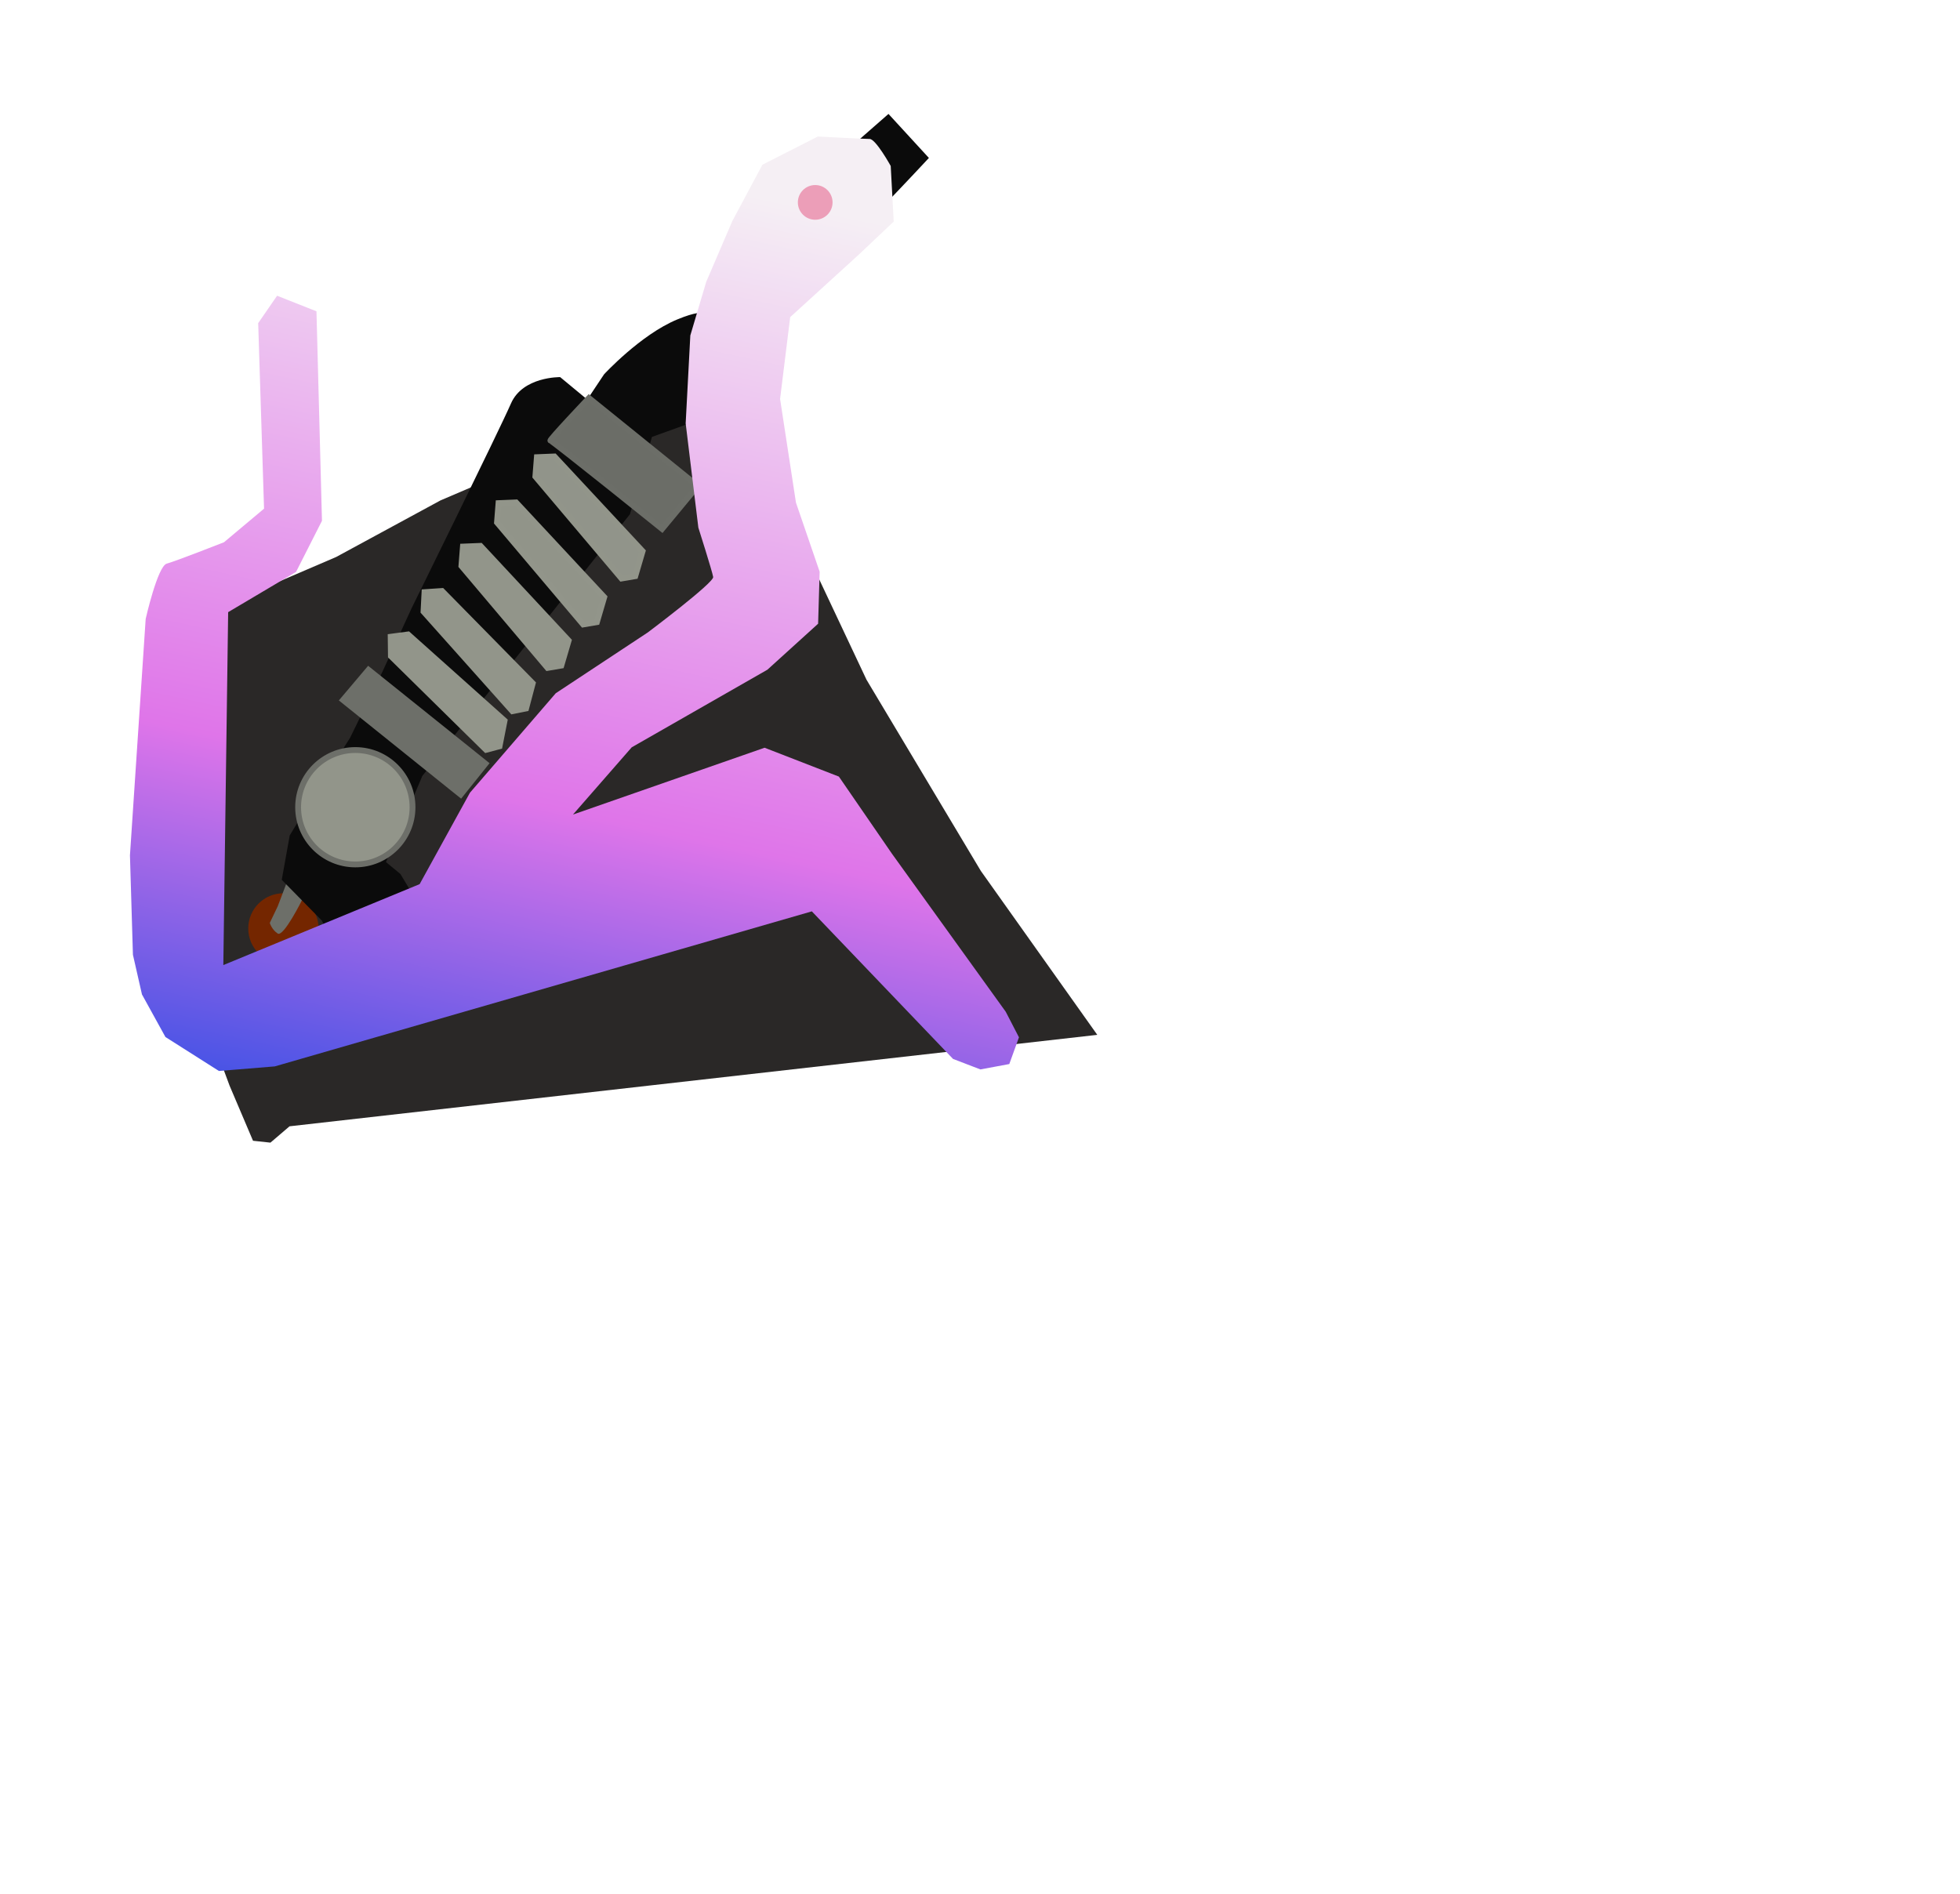
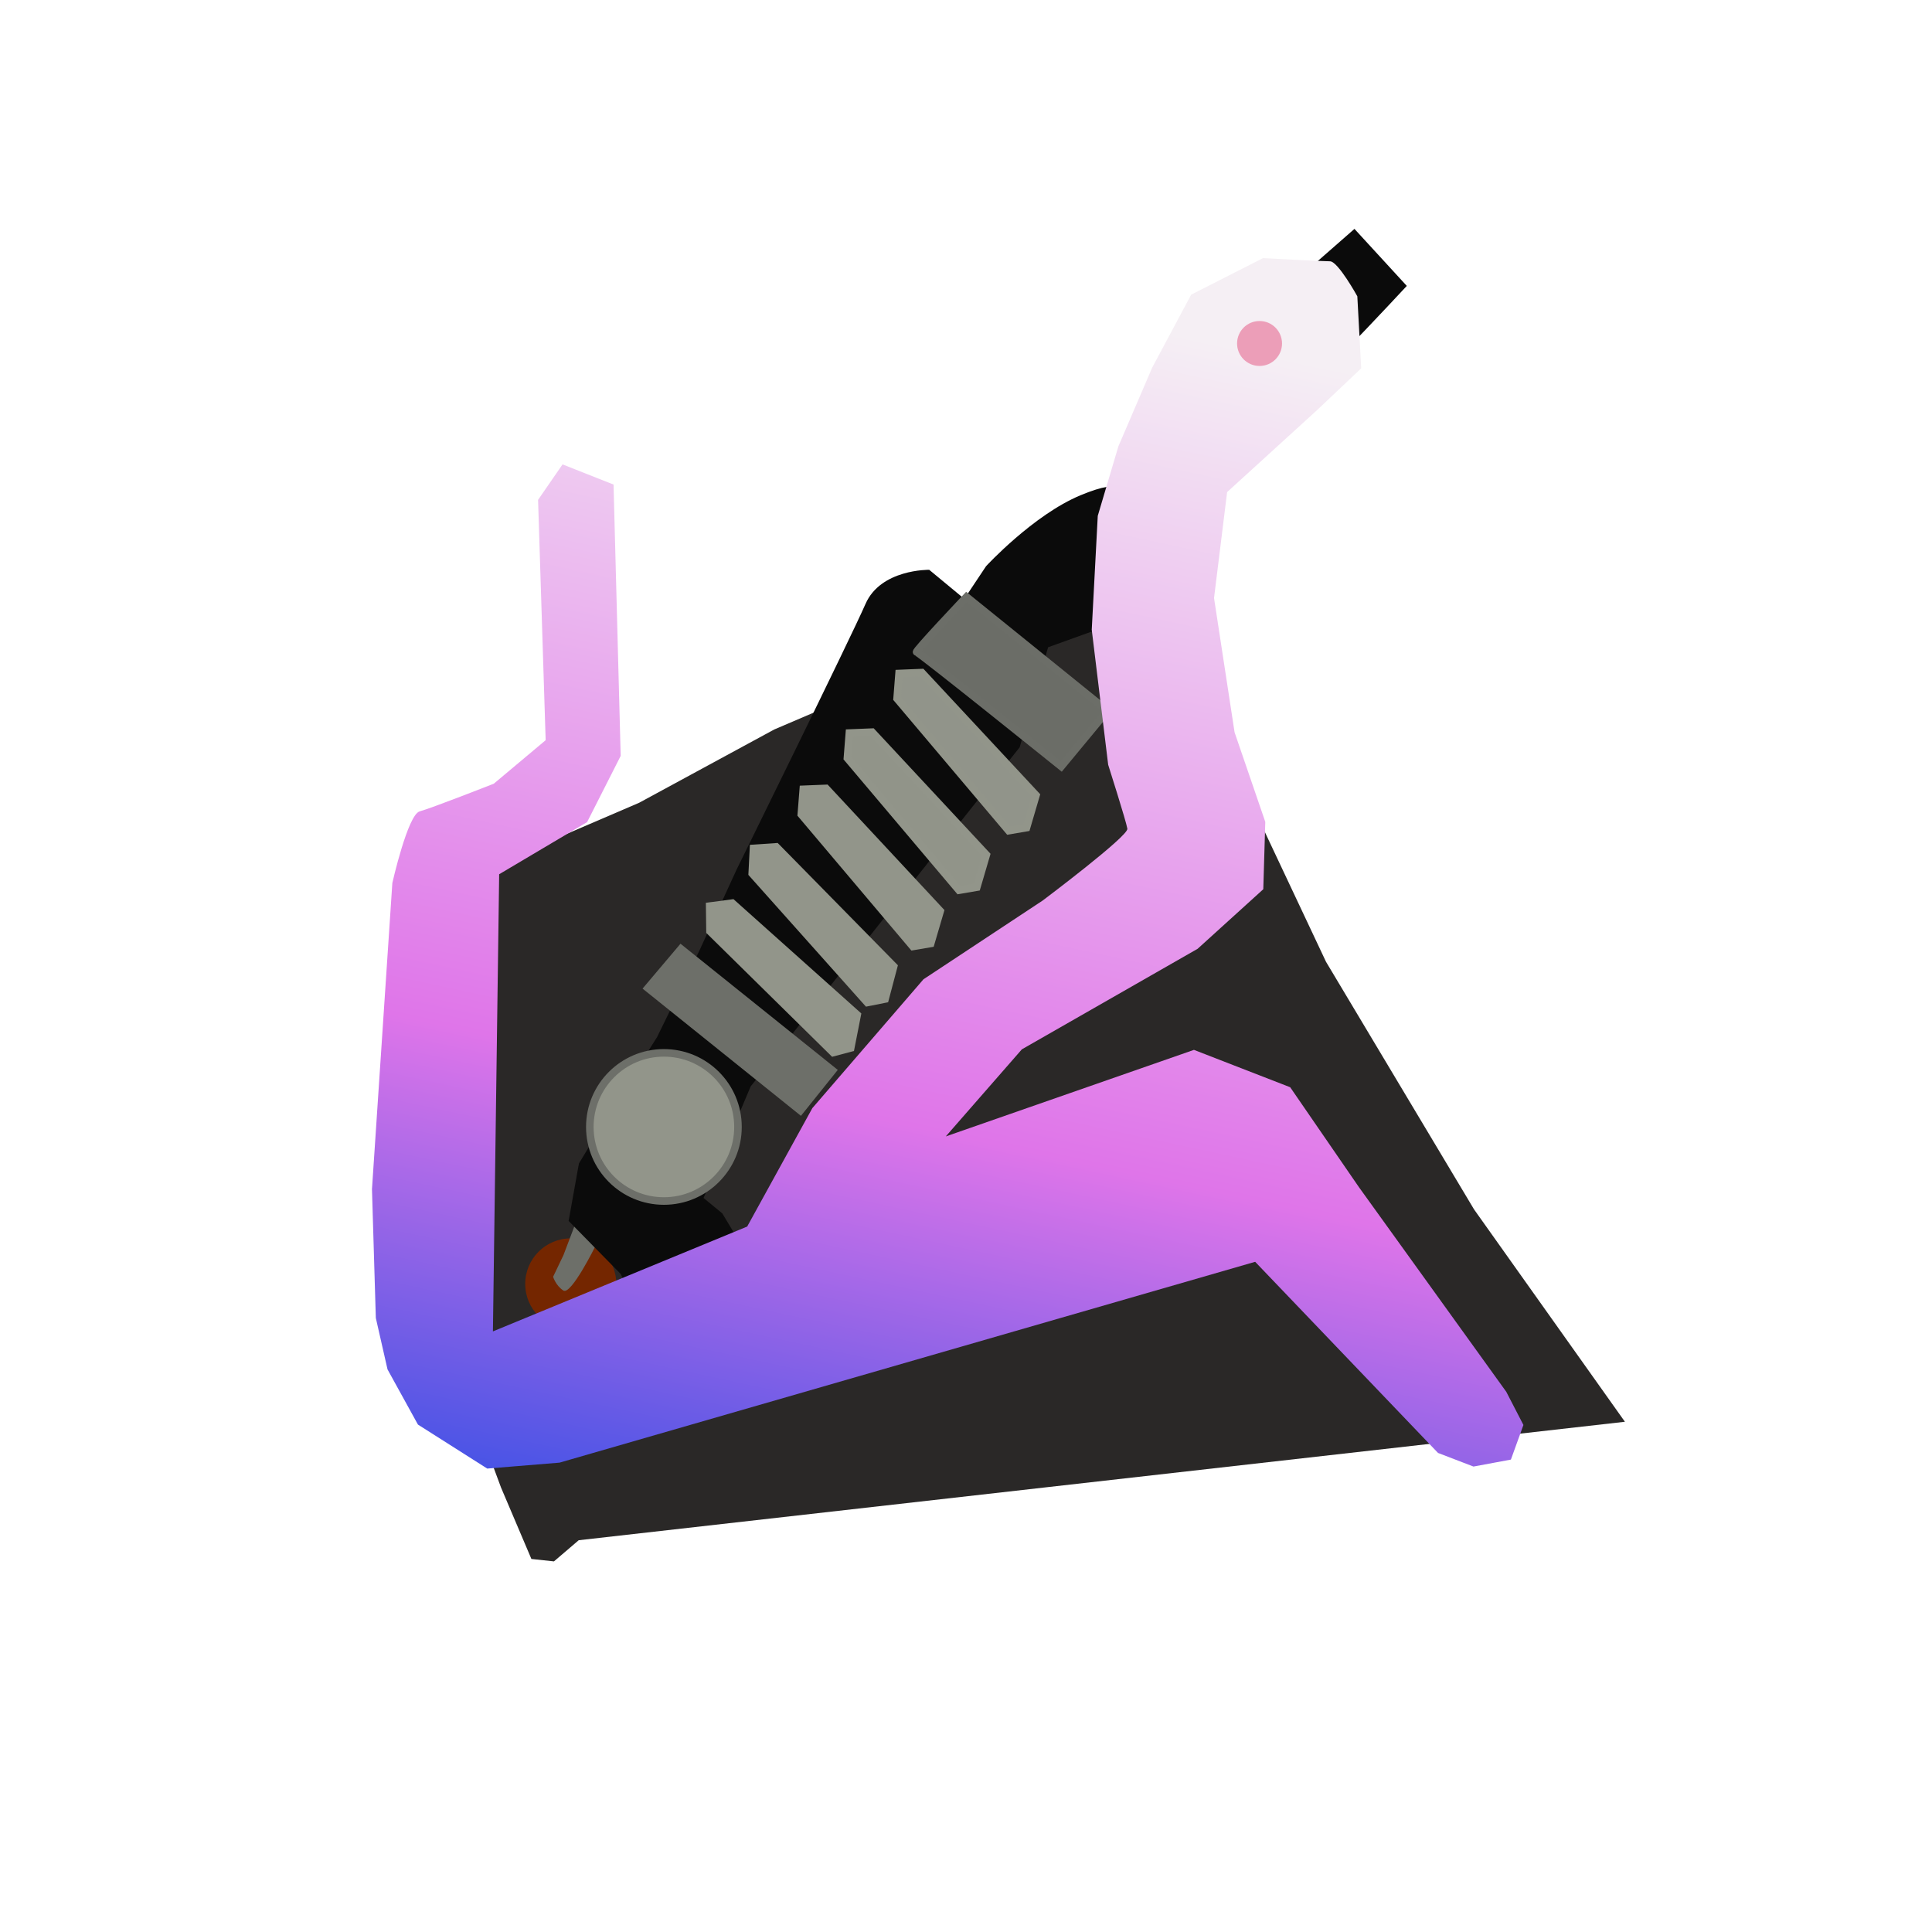
- <svg xmlns="http://www.w3.org/2000/svg" xmlns:xlink="http://www.w3.org/1999/xlink" width="89mm" height="86mm" viewBox="0 0 89 86" version="1.1" id="svg5" xml:space="preserve">
+ <svg xmlns="http://www.w3.org/2000/svg" xmlns:xlink="http://www.w3.org/1999/xlink" width="256" height="256" viewBox="0 0 67.733 67.733" version="1.1" id="svg5" xml:space="preserve">
  <defs id="defs2">
    <linearGradient id="linearGradient5782">
      <stop style="stop-color:#f5eff4;stop-opacity:1;" offset="0" id="stop5778" />
      <stop style="stop-color:#df75e9;stop-opacity:1;" offset="0.637" id="stop8322" />
      <stop style="stop-color:#3850e5;stop-opacity:1;" offset="1" id="stop5780" />
    </linearGradient>
-     <linearGradient xlink:href="#linearGradient5782" id="linearGradient5784" x1="47.906" y1="154.321" x2="38.293" y2="198.975" gradientUnits="userSpaceOnUse" gradientTransform="translate(-18.29539,-146.4326)" />
+     <linearGradient xlink:href="#linearGradient5782" id="linearGradient5784" x1="47.906" y1="154.321" x2="38.293" y2="198.975" gradientUnits="userSpaceOnUse" gradientTransform="translate(-11.15452,-143.5815)" />
    <clipPath clipPathUnits="userSpaceOnUse" id="clipPath45897">
      <use x="0" y="0" xlink:href="#g45893" id="use45899" />
    </clipPath>
  </defs>
  <g id="layer1">
-     <path style="fill:#2a2827;fill-opacity:1;stroke:none;stroke-width:0.265px;stroke-linecap:butt;stroke-linejoin:miter;stroke-opacity:1" d="m 12.28,51.889 0.868,-0.742 36.678,-4.153 -5.288,-7.444 -5.191,-8.682 -3.567,-7.57 -1.583,-7.842 -4.994,3.331 -9.201,3.937 -4.738,2.57 -3.787,1.627 -2.329,0.918 0.525,5.353 -0.279,13.334 1.031,2.776 1.064,2.502 z" id="path1994" />
-     <g id="g61958" transform="translate(-19.14971,-145.0645)">
+     <path style="fill:#2a2827;fill-opacity:1;stroke:none;stroke-width:0.265px;stroke-linecap:butt;stroke-linejoin:miter;stroke-opacity:1" d="m 19.421,54.74 0.868,-0.742 36.678,-4.153 -5.288,-7.444 -5.191,-8.682 -3.567,-7.57 -1.583,-7.842 -4.994,3.331 -9.201,3.937 -4.738,2.57 -3.787,1.627 -2.329,0.918 0.525,5.353 -0.279,13.334 1.031,2.776 1.064,2.502 z" id="path1994" />
+     <g id="g61958" transform="translate(-12.00884,-142.2134)">
      <circle style="fill:#742600;fill-opacity:1;fill-rule:evenodd;stroke:none;stroke-width:0.265;stroke-opacity:1" id="path58870" cx="32.019" cy="187.226" r="1.597" />
      <path style="fill:#6d6f69;fill-opacity:1;stroke:none;stroke-width:0.265px;stroke-linecap:butt;stroke-linejoin:miter;stroke-opacity:1" d="m 32.291,184.823 -0.528,1.393 -0.363,0.759 c 0,0 0.09,0.308 0.36,0.483 0.269,0.175 1.129,-1.569 1.129,-1.569 l 0.575,-0.965 z" id="path59907" />
      <path style="fill:#0b0b0b;fill-opacity:1;stroke:none;stroke-width:0.265px;stroke-linecap:butt;stroke-linejoin:miter;stroke-opacity:1" d="m 59.494,150.238 -2.821,2.471 -3.362,4.145 -2.041,2.721 c 0,0 0.283,-0.689 -1.376,0 -1.659,0.689 -3.315,2.488 -3.315,2.488 l -0.763,1.145 -1.23,-1.018 c 0,0 -1.698,-0.031 -2.234,1.197 -0.536,1.228 -4.512,9.297 -4.512,9.297 l -1.314,2.862 -1.481,3.025 -1.284,2.028 -1.456,2.404 -0.361,2.015 1.823,1.856 0.681,1.377 3.876,-1.849 -0.993,-1.649 -0.656,-0.54 1.651,-3.911 4.3,-5.427 5.131,-6.463 0.996,-3.506 1.872,-0.675 c 0,0 5.726,-7.351 6.058,-7.351 0.332,0 4.646,-4.643 4.646,-4.643 z" id="path16171" />
      <path style="fill:#6b6d67;fill-opacity:1;stroke:#6c6e68;stroke-width:0.265px;stroke-linecap:butt;stroke-linejoin:miter;stroke-opacity:1" d="m 44.145,165.075 c 0.116,0.022 5.069,4.009 5.069,4.009 l 1.617,-1.953 -4.938,-3.991 c 0,0 -1.842,1.944 -1.748,1.935 z" id="path22637" />
      <path style="fill:#6d6f69;fill-opacity:1;stroke:#6d6f69;stroke-width:0.265px;stroke-linecap:butt;stroke-linejoin:miter;stroke-opacity:1" d="m 34.725,176.854 5.343,4.293 1.126,-1.404 -5.31,-4.26 z" id="path27817" />
      <path style="fill:#92958a;fill-opacity:1;stroke:#92958a;stroke-width:0.268px;stroke-linecap:butt;stroke-linejoin:miter;stroke-opacity:1" d="m 36.902,174.862 4.319,4.252 0.611,-0.162 0.228,-1.159 -4.38,-3.916 -0.789,0.104 z" id="path30132" />
      <path style="fill:#92958a;fill-opacity:1;stroke:#92958a;stroke-width:0.268px;stroke-linecap:butt;stroke-linejoin:miter;stroke-opacity:1" d="m 38.382,172.837 4.035,4.522 0.62,-0.123 0.302,-1.142 -4.118,-4.19 -0.794,0.053 z" id="path30132-3" />
      <path style="fill:#92958a;fill-opacity:1;stroke:#92958a;stroke-width:0.268px;stroke-linecap:butt;stroke-linejoin:miter;stroke-opacity:1" d="m 40.103,170.765 3.911,4.629 0.623,-0.106 0.333,-1.133 -4.003,-4.3 -0.795,0.032 z" id="path30132-6" />
      <path style="fill:#919489;fill-opacity:1;stroke:#92958a;stroke-width:0.268px;stroke-linecap:butt;stroke-linejoin:miter;stroke-opacity:1" d="m 41.719,168.792 3.911,4.629 0.623,-0.106 0.333,-1.133 -4.003,-4.3 -0.795,0.032 z" id="path30132-6-7" />
      <path style="fill:#91948a;fill-opacity:1;stroke:#92958a;stroke-width:0.268px;stroke-linecap:butt;stroke-linejoin:miter;stroke-opacity:1" d="m 43.461,166.705 3.911,4.629 0.623,-0.106 0.333,-1.133 -4.003,-4.3 -0.795,0.032 z" id="path30132-6-5" />
      <g id="g45905" transform="translate(-49.64572,-0.534641)">
        <circle style="fill:#92958a;fill-opacity:1;fill-rule:evenodd;stroke:#6d6f69;stroke-width:0.265;stroke-opacity:1" id="path41524" cx="84.93" cy="182.257" r="2.597" />
        <g id="g45895" clip-path="url(#clipPath45897)" style="fill:#000000;fill-opacity:1;fill-rule:evenodd;stroke:none;stroke-opacity:1" transform="translate(5.672101,1.379451)">
          <g id="g45893" style="fill:#000000;fill-opacity:1;fill-rule:evenodd;stroke:none;stroke-opacity:1">
            <path id="path42252" style="fill:#000000;fill-opacity:1;stroke:none;stroke-width:0.265" d="m 79.754,180.883 a 0.51,0.51 0 0 1 -0.51,0.51 0.51,0.51 0 0 1 -0.51,-0.51 0.51,0.51 0 0 1 0.51,-0.51 0.51,0.51 0 0 1 0.51,0.51 z" />
          </g>
        </g>
      </g>
    </g>
-     <path style="fill:url(#linearGradient5784);fill-opacity:1;stroke:none;stroke-width:0.265px;stroke-linecap:butt;stroke-linejoin:miter;stroke-opacity:1" d="m 6.036,43.356 0.41,1.802 1.066,1.934 2.43,1.543 2.535,-0.208 24.387,-7.041 6.411,6.701 1.243,0.477 1.312,-0.244 0.439,-1.214 -0.601,-1.162 -5.168,-7.178 -2.408,-3.5 -3.374,-1.31 -8.7,3.034 2.667,-3.053 6.162,-3.525 2.302,-2.088 0.07,-2.361 -1.076,-3.138 -0.721,-4.71 0.459,-3.714 3.137,-2.859 1.564,-1.48 -0.136,-2.525 c 0,0 -0.678,-1.227 -0.957,-1.227 -0.279,0 -2.35,-0.111 -2.35,-0.111 l -2.518,1.28 -1.366,2.556 -1.187,2.765 -0.722,2.434 -0.211,3.991 0.576,4.735 c 0,0 0.631,1.983 0.673,2.242 0.042,0.258 -2.969,2.518 -2.969,2.518 l -4.179,2.761 -3.896,4.517 -2.285,4.152 -8.914,3.676 0.219,-16.027 3.083,-1.828 1.177,-2.321 -0.25,-9.513 -1.788,-0.707 -0.858,1.244 0.266,8.425 -1.818,1.525 c 0,0 -2.182,0.858 -2.599,0.971 -0.417,0.113 -0.958,2.51 -0.958,2.51 l -0.714,10.735 z" id="path3639" />
-     <circle style="fill:#ec9eb8;fill-opacity:1;stroke:none;stroke-width:0.265" id="path9342" cx="37.017" cy="9.191" r="0.788" />
+     <path style="fill:url(#linearGradient5784);fill-opacity:1;stroke:none;stroke-width:0.265px;stroke-linecap:butt;stroke-linejoin:miter;stroke-opacity:1" d="m 13.176,46.207 0.41,1.802 1.066,1.934 2.43,1.543 2.535,-0.208 24.387,-7.041 6.411,6.701 1.243,0.477 1.312,-0.244 0.439,-1.214 -0.601,-1.162 -5.168,-7.178 -2.408,-3.5 -3.374,-1.31 -8.7,3.034 2.667,-3.053 6.162,-3.525 2.302,-2.088 0.07,-2.361 -1.076,-3.138 -0.721,-4.71 0.459,-3.714 3.137,-2.859 1.564,-1.48 -0.136,-2.525 c 0,0 -0.678,-1.227 -0.957,-1.227 -0.279,0 -2.35,-0.111 -2.35,-0.111 l -2.518,1.28 -1.366,2.556 -1.187,2.765 -0.722,2.434 -0.211,3.991 0.576,4.735 c 0,0 0.631,1.983 0.673,2.242 0.042,0.258 -2.969,2.518 -2.969,2.518 l -4.179,2.761 -3.896,4.517 -2.285,4.152 -8.914,3.676 0.219,-16.027 3.083,-1.828 1.177,-2.321 -0.25,-9.513 -1.788,-0.707 -0.858,1.244 0.266,8.425 -1.818,1.525 c 0,0 -2.182,0.858 -2.599,0.971 -0.417,0.113 -0.958,2.51 -0.958,2.51 l -0.714,10.735 z" id="path3639" />
+     <circle style="fill:#ec9eb8;fill-opacity:1;stroke:none;stroke-width:0.265" id="path9342" cx="44.158" cy="12.042" r="0.788" />
  </g>
</svg>
